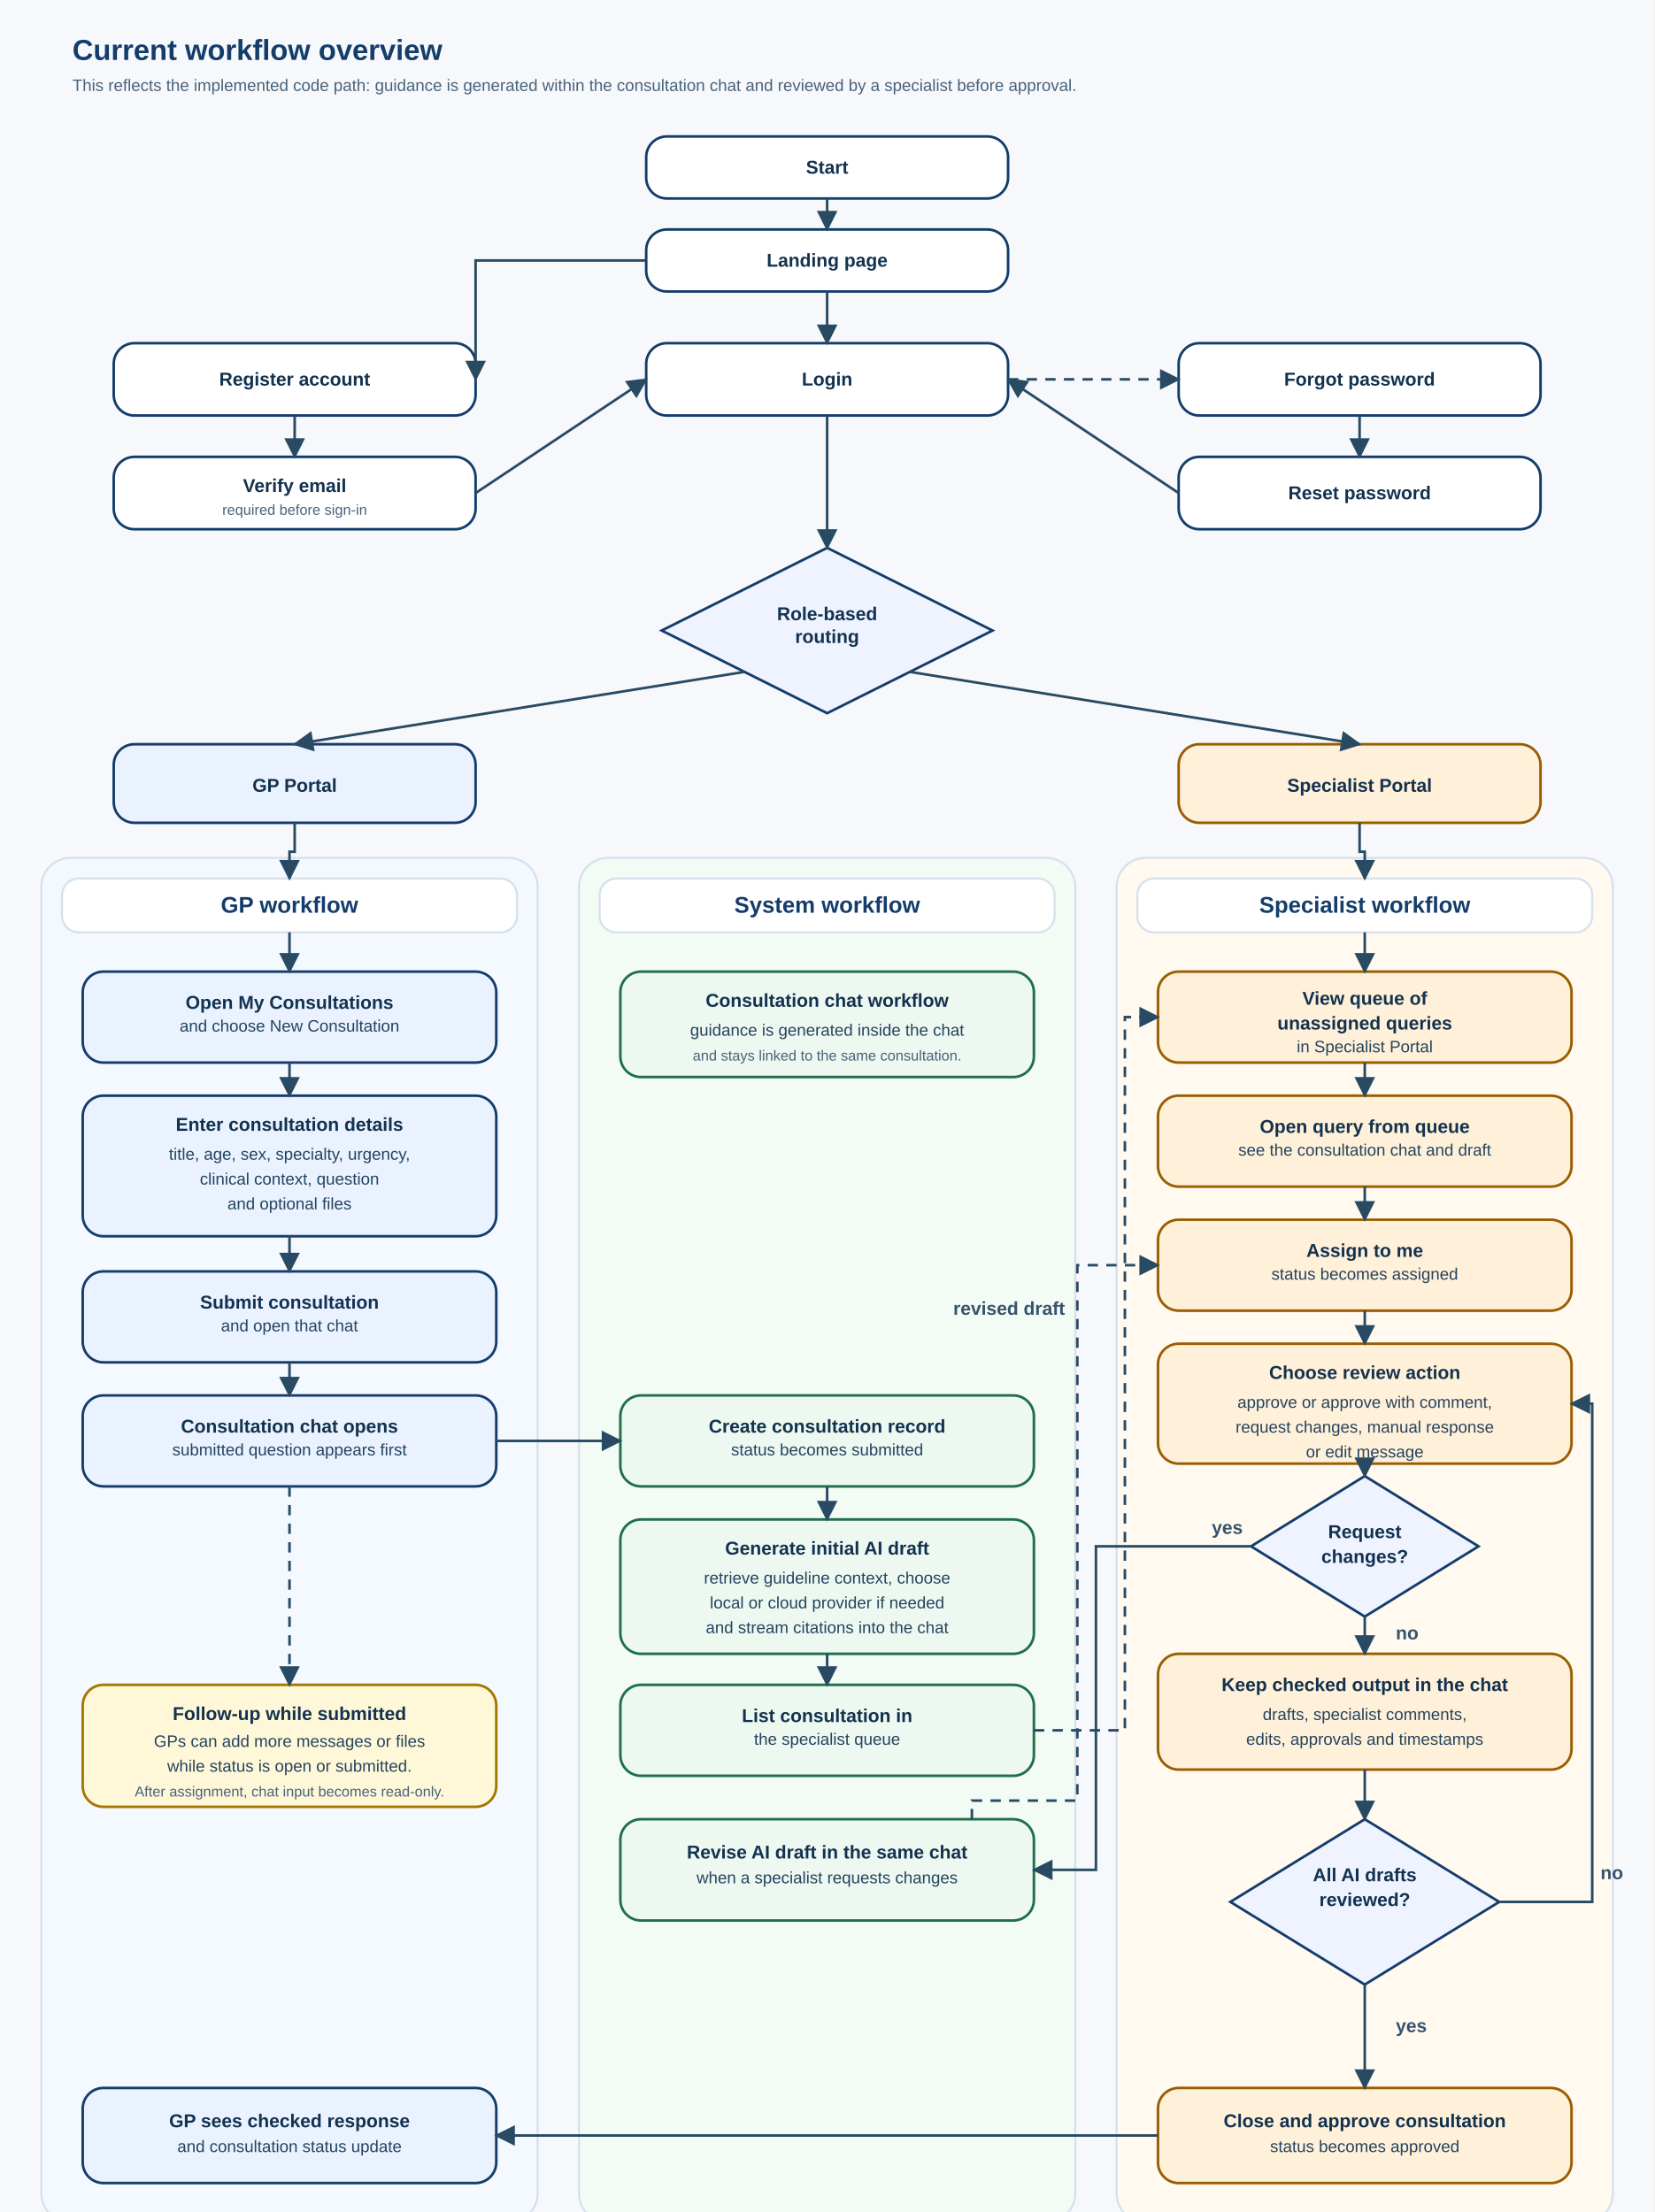
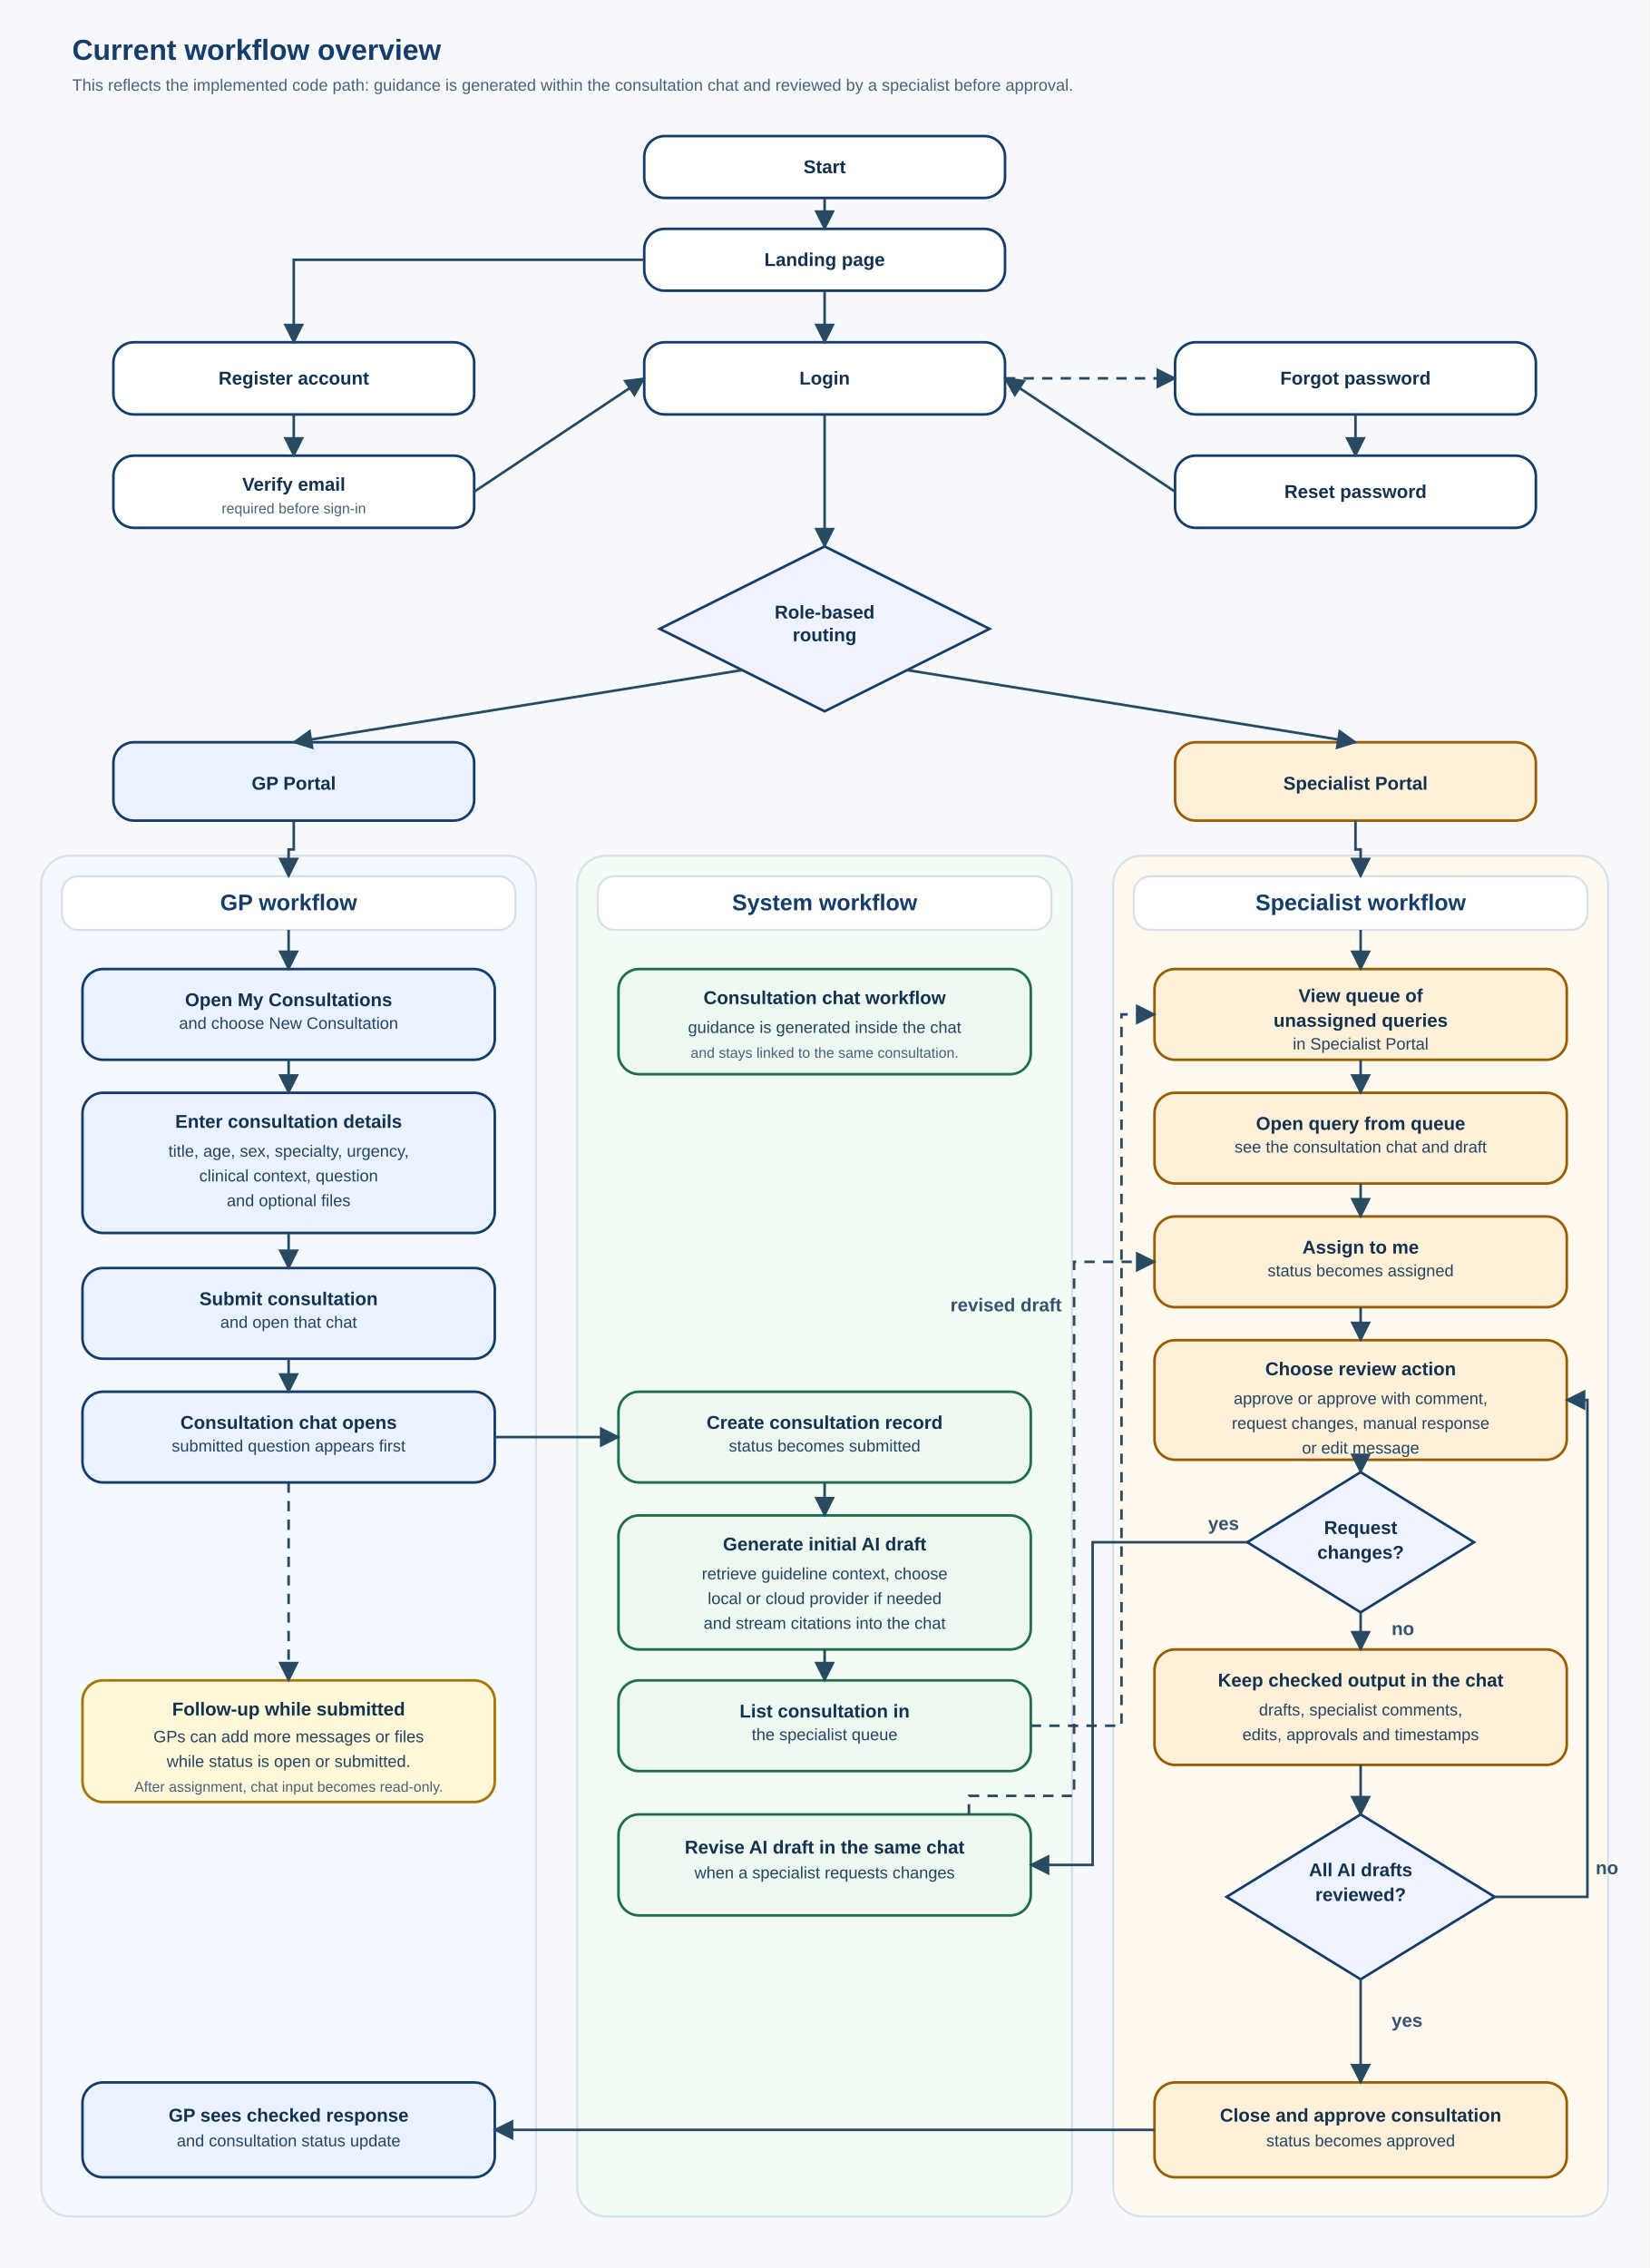
- <svg xmlns="http://www.w3.org/2000/svg" width="1600" height="2140" viewBox="0 0 1600 2140" role="img" aria-labelledby="title desc">
+ <svg xmlns="http://www.w3.org/2000/svg" width="1600" height="2200" viewBox="0 0 1600 2200" role="img" aria-labelledby="title desc">
  <defs>
    <marker id="arrow" viewBox="0 0 10 10" refX="9" refY="5" markerWidth="8" markerHeight="8" orient="auto-start-reverse">
      <path d="M 0 0 L 10 5 L 0 10 z" fill="#284b63" />
    </marker>
  </defs>
  <style>
    .title { font: 700 28px Arial, sans-serif; fill: #143d6b; }
    .subtitle { font: 400 16px Arial, sans-serif; fill: #48627a; }
    .lane-title { font: 700 22px Arial, sans-serif; fill: #143d6b; }
    .box-title { font: 700 18px Arial, sans-serif; fill: #12324f; }
    .box-text { font: 400 16px Arial, sans-serif; fill: #24445f; }
    .small-text { font: 400 14px Arial, sans-serif; fill: #48627a; }
    .arrow-label { font: 600 18px Arial, sans-serif; fill: #36536d; }
    .lane { stroke: #d6e1eb; stroke-width: 2; }
    .lane-gp { fill: #f4f8ff; }
    .lane-system { fill: #f3fbf5; }
    .lane-specialist { fill: #fff9ef; }
    .header { fill: #ffffff; stroke: #d6e1eb; stroke-width: 2; }
    .auth-box { fill: #ffffff; stroke: #143d6b; stroke-width: 2.5; }
    .gp-box { fill: #eaf2ff; stroke: #143d6b; stroke-width: 2.5; }
    .system-box { fill: #edf8f0; stroke: #1f6f4a; stroke-width: 2.5; }
    .specialist-box { fill: #fff0d9; stroke: #9a5d00; stroke-width: 2.5; }
    .admin-box { fill: #fdebe7; stroke: #9a3324; stroke-width: 2.5; }
    .note-box { fill: #fff8d8; stroke: #a37700; stroke-width: 2.5; }
    .diamond { fill: #eef3ff; stroke: #143d6b; stroke-width: 2.5; }
    .arrow { fill: none; stroke: #284b63; stroke-width: 2.5; marker-end: url(#arrow); }
    .dashed { stroke-dasharray: 10 8; }
  </style>
-   <rect width="1600" height="2140" fill="#f6f8fb" />
+   <rect width="1600" height="2200" fill="#f6f8fb" />
  <text x="70" y="58" class="title">Current workflow overview</text>
  <text x="70" y="88" class="subtitle">This reflects the implemented code path: guidance is generated within the consultation chat and reviewed by a specialist before approval.</text>
  <g transform="translate(0 100)">
    <rect x="625" y="32" width="350" height="60" rx="20" class="auth-box" />
    <text x="800" y="68" text-anchor="middle" class="box-title">Start</text>
    <rect x="625" y="122" width="350" height="60" rx="20" class="auth-box" />
    <text x="800" y="158" text-anchor="middle" class="box-title">Landing page</text>
    <rect x="110" y="232" width="350" height="70" rx="20" class="auth-box" />
    <text x="285" y="273" text-anchor="middle" class="box-title">Register account</text>
    <rect x="110" y="342" width="350" height="70" rx="20" class="auth-box" />
    <text x="285" y="376" text-anchor="middle" class="box-title">Verify email</text>
    <text x="285" y="398" text-anchor="middle" class="small-text">required before sign-in</text>
    <rect x="625" y="232" width="350" height="70" rx="20" class="auth-box" />
    <text x="800" y="273" text-anchor="middle" class="box-title">Login</text>
    <rect x="1140" y="232" width="350" height="70" rx="20" class="auth-box" />
    <text x="1315" y="273" text-anchor="middle" class="box-title">Forgot password</text>
    <rect x="1140" y="342" width="350" height="70" rx="20" class="auth-box" />
    <text x="1315" y="383" text-anchor="middle" class="box-title">Reset password</text>
    <polygon points="800,430 960,510 800,590 640,510" class="diamond" />
    <text x="800" y="500" text-anchor="middle" class="box-title">Role-based</text>
    <text x="800" y="522" text-anchor="middle" class="box-title">routing</text>
    <rect x="110" y="620" width="350" height="76" rx="20" class="gp-box" />
    <text x="285" y="666" text-anchor="middle" class="box-title">GP Portal</text>
    <rect x="1140" y="620" width="350" height="76" rx="20" class="specialist-box" />
    <text x="1315" y="666" text-anchor="middle" class="box-title">Specialist Portal</text>
    <path d="M800 92 L800 122" class="arrow" />
    <path d="M800 182 L800 232" class="arrow" />
-     <path d="M625 152 L460 152 L460 267" class="arrow" />
+     <path d="M625 152 L285 152 L285 232" class="arrow" />
    <path d="M975 267 L1140 267" class="arrow dashed" />
    <path d="M285 302 L285 342" class="arrow" />
    <path d="M460 377 L625 267" class="arrow" />
    <path d="M1315 302 L1315 342" class="arrow" />
    <path d="M1140 377 L975 267" class="arrow" />
    <path d="M800 302 L800 430" class="arrow" />
    <path d="M720 550 L285 620" class="arrow" />
    <path d="M880 550 L1315 620" class="arrow" />
    <rect x="40" y="730" width="480" height="1320" rx="28" class="lane lane-gp" />
    <rect x="560" y="730" width="480" height="1320" rx="28" class="lane lane-system" />
    <rect x="1080" y="730" width="480" height="1320" rx="28" class="lane lane-specialist" />
    <rect x="60" y="750" width="440" height="52" rx="16" class="header" />
    <text x="280" y="783" text-anchor="middle" class="lane-title">GP workflow</text>
    <rect x="580" y="750" width="440" height="52" rx="16" class="header" />
    <text x="800" y="783" text-anchor="middle" class="lane-title">System workflow</text>
    <rect x="1100" y="750" width="440" height="52" rx="16" class="header" />
    <text x="1320" y="783" text-anchor="middle" class="lane-title">Specialist workflow</text>
    <rect x="80" y="840" width="400" height="88" rx="20" class="gp-box" />
    <text x="280" y="876" text-anchor="middle" class="box-title">Open My Consultations</text>
    <text x="280" y="898" text-anchor="middle" class="box-text">and choose New Consultation</text>
    <rect x="80" y="960" width="400" height="136" rx="20" class="gp-box" />
    <text x="280" y="994" text-anchor="middle" class="box-title">Enter consultation details</text>
    <text x="280" y="1022" text-anchor="middle" class="box-text">title, age, sex, specialty, urgency,</text>
    <text x="280" y="1046" text-anchor="middle" class="box-text">clinical context, question</text>
    <text x="280" y="1070" text-anchor="middle" class="box-text">and optional files</text>
    <rect x="80" y="1130" width="400" height="88" rx="20" class="gp-box" />
    <text x="280" y="1166" text-anchor="middle" class="box-title">Submit consultation</text>
    <text x="280" y="1188" text-anchor="middle" class="box-text">and open that chat</text>
    <rect x="80" y="1250" width="400" height="88" rx="20" class="gp-box" />
    <text x="280" y="1286" text-anchor="middle" class="box-title">Consultation chat opens</text>
    <text x="280" y="1308" text-anchor="middle" class="box-text">submitted question appears first</text>
    <rect x="80" y="1530" width="400" height="118" rx="20" class="note-box" />
    <text x="280" y="1564" text-anchor="middle" class="box-title">Follow-up while submitted</text>
    <text x="280" y="1590" text-anchor="middle" class="box-text">GPs can add more messages or files</text>
    <text x="280" y="1614" text-anchor="middle" class="box-text">while status is open or submitted.</text>
    <text x="280" y="1638" text-anchor="middle" class="small-text">After assignment, chat input becomes read-only.</text>
    <rect x="80" y="1920" width="400" height="92" rx="20" class="gp-box" />
    <text x="280" y="1958" text-anchor="middle" class="box-title">GP sees checked response</text>
    <text x="280" y="1982" text-anchor="middle" class="box-text">and consultation status update</text>
    <rect x="600" y="840" width="400" height="102" rx="20" class="system-box" />
    <text x="800" y="874" text-anchor="middle" class="box-title">Consultation chat workflow</text>
    <text x="800" y="902" text-anchor="middle" class="box-text">guidance is generated inside the chat</text>
    <text x="800" y="926" text-anchor="middle" class="small-text">and stays linked to the same consultation.</text>
    <rect x="600" y="1250" width="400" height="88" rx="20" class="system-box" />
    <text x="800" y="1286" text-anchor="middle" class="box-title">Create consultation record</text>
    <text x="800" y="1308" text-anchor="middle" class="box-text">status becomes submitted</text>
    <rect x="600" y="1370" width="400" height="130" rx="20" class="system-box" />
    <text x="800" y="1404" text-anchor="middle" class="box-title">Generate initial AI draft</text>
    <text x="800" y="1432" text-anchor="middle" class="box-text">retrieve guideline context, choose</text>
    <text x="800" y="1456" text-anchor="middle" class="box-text">local or cloud provider if needed</text>
    <text x="800" y="1480" text-anchor="middle" class="box-text">and stream citations into the chat</text>
    <rect x="600" y="1530" width="400" height="88" rx="20" class="system-box" />
    <text x="800" y="1566" text-anchor="middle" class="box-title">List consultation in</text>
    <text x="800" y="1588" text-anchor="middle" class="box-text">the specialist queue</text>
    <rect x="600" y="1660" width="400" height="98" rx="20" class="system-box" />
    <text x="800" y="1698" text-anchor="middle" class="box-title">Revise AI draft in the same chat</text>
    <text x="800" y="1722" text-anchor="middle" class="box-text">when a specialist requests changes</text>
    <rect x="1120" y="840" width="400" height="88" rx="20" class="specialist-box" />
    <text x="1320" y="872" text-anchor="middle" class="box-title">View queue of</text>
    <text x="1320" y="896" text-anchor="middle" class="box-title">unassigned queries</text>
    <text x="1320" y="918" text-anchor="middle" class="box-text">in Specialist Portal</text>
    <rect x="1120" y="960" width="400" height="88" rx="20" class="specialist-box" />
    <text x="1320" y="996" text-anchor="middle" class="box-title">Open query from queue</text>
    <text x="1320" y="1018" text-anchor="middle" class="box-text">see the consultation chat and draft</text>
    <rect x="1120" y="1080" width="400" height="88" rx="20" class="specialist-box" />
    <text x="1320" y="1116" text-anchor="middle" class="box-title">Assign to me</text>
    <text x="1320" y="1138" text-anchor="middle" class="box-text">status becomes assigned</text>
    <rect x="1120" y="1200" width="400" height="116" rx="20" class="specialist-box" />
    <text x="1320" y="1234" text-anchor="middle" class="box-title">Choose review action</text>
    <text x="1320" y="1262" text-anchor="middle" class="box-text">approve or approve with comment,</text>
    <text x="1320" y="1286" text-anchor="middle" class="box-text">request changes, manual response</text>
    <text x="1320" y="1310" text-anchor="middle" class="box-text">or edit message</text>
    <polygon points="1320,1328 1430,1396 1320,1464 1210,1396" class="diamond" />
    <text x="1320" y="1388" text-anchor="middle" class="box-title">Request</text>
    <text x="1320" y="1412" text-anchor="middle" class="box-title">changes?</text>
    <rect x="1120" y="1500" width="400" height="112" rx="20" class="specialist-box" />
    <text x="1320" y="1536" text-anchor="middle" class="box-title">Keep checked output in the chat</text>
    <text x="1320" y="1564" text-anchor="middle" class="box-text">drafts, specialist comments,</text>
    <text x="1320" y="1588" text-anchor="middle" class="box-text">edits, approvals and timestamps</text>
    <polygon points="1320,1660 1450,1740 1320,1820 1190,1740" class="diamond" />
    <text x="1320" y="1720" text-anchor="middle" class="box-title">All AI drafts</text>
    <text x="1320" y="1744" text-anchor="middle" class="box-title">reviewed?</text>
    <rect x="1120" y="1920" width="400" height="92" rx="20" class="specialist-box" />
    <text x="1320" y="1958" text-anchor="middle" class="box-title">Close and approve consultation</text>
    <text x="1320" y="1982" text-anchor="middle" class="box-text">status becomes approved</text>
    <path d="M285 696 L285 724 L280 724 L280 750" class="arrow" />
    <path d="M1315 696 L1315 724 L1320 724 L1320 750" class="arrow" />
    <path d="M280 802 L280 840" class="arrow" />
    <path d="M1320 802 L1320 840" class="arrow" />
    <path d="M280 928 L280 960" class="arrow" />
    <path d="M280 1096 L280 1130" class="arrow" />
    <path d="M280 1218 L280 1250" class="arrow" />
    <path d="M480 1294 L600 1294" class="arrow" />
    <path d="M800 1338 L800 1370" class="arrow" />
    <path d="M800 1500 L800 1530" class="arrow" />
    <path d="M1000 1574 L1088 1574 L1088 884 L1120 884" class="arrow dashed" />
    <path d="M1320 928 L1320 960" class="arrow" />
    <path d="M1320 1048 L1320 1080" class="arrow" />
    <path d="M1320 1168 L1320 1200" class="arrow" />
    <path d="M1320 1316 L1320 1328" class="arrow" />
    <path d="M1210 1396 L1060 1396 L1060 1709 L1000 1709" class="arrow" />
    <text x="1172" y="1384" class="arrow-label">yes</text>
    <path d="M940 1660 L940 1642 L1042 1642 L1042 1124 L1120 1124" class="arrow dashed" />
    <text x="1030" y="1172" text-anchor="end" class="arrow-label">revised draft</text>
    <path d="M1320 1464 L1320 1500" class="arrow" />
    <text x="1350" y="1486" class="arrow-label">no</text>
    <path d="M1320 1612 L1320 1660" class="arrow" />
    <path d="M1450 1740 L1540 1740 L1540 1258 L1520 1258" class="arrow" />
    <text x="1548" y="1718" class="arrow-label">no</text>
    <path d="M1320 1820 L1320 1920" class="arrow" />
    <text x="1350" y="1866" class="arrow-label">yes</text>
    <path d="M1120 1966 L480 1966" class="arrow" />
    <path d="M280 1338 L280 1530" class="arrow dashed" />
  </g>
</svg>
